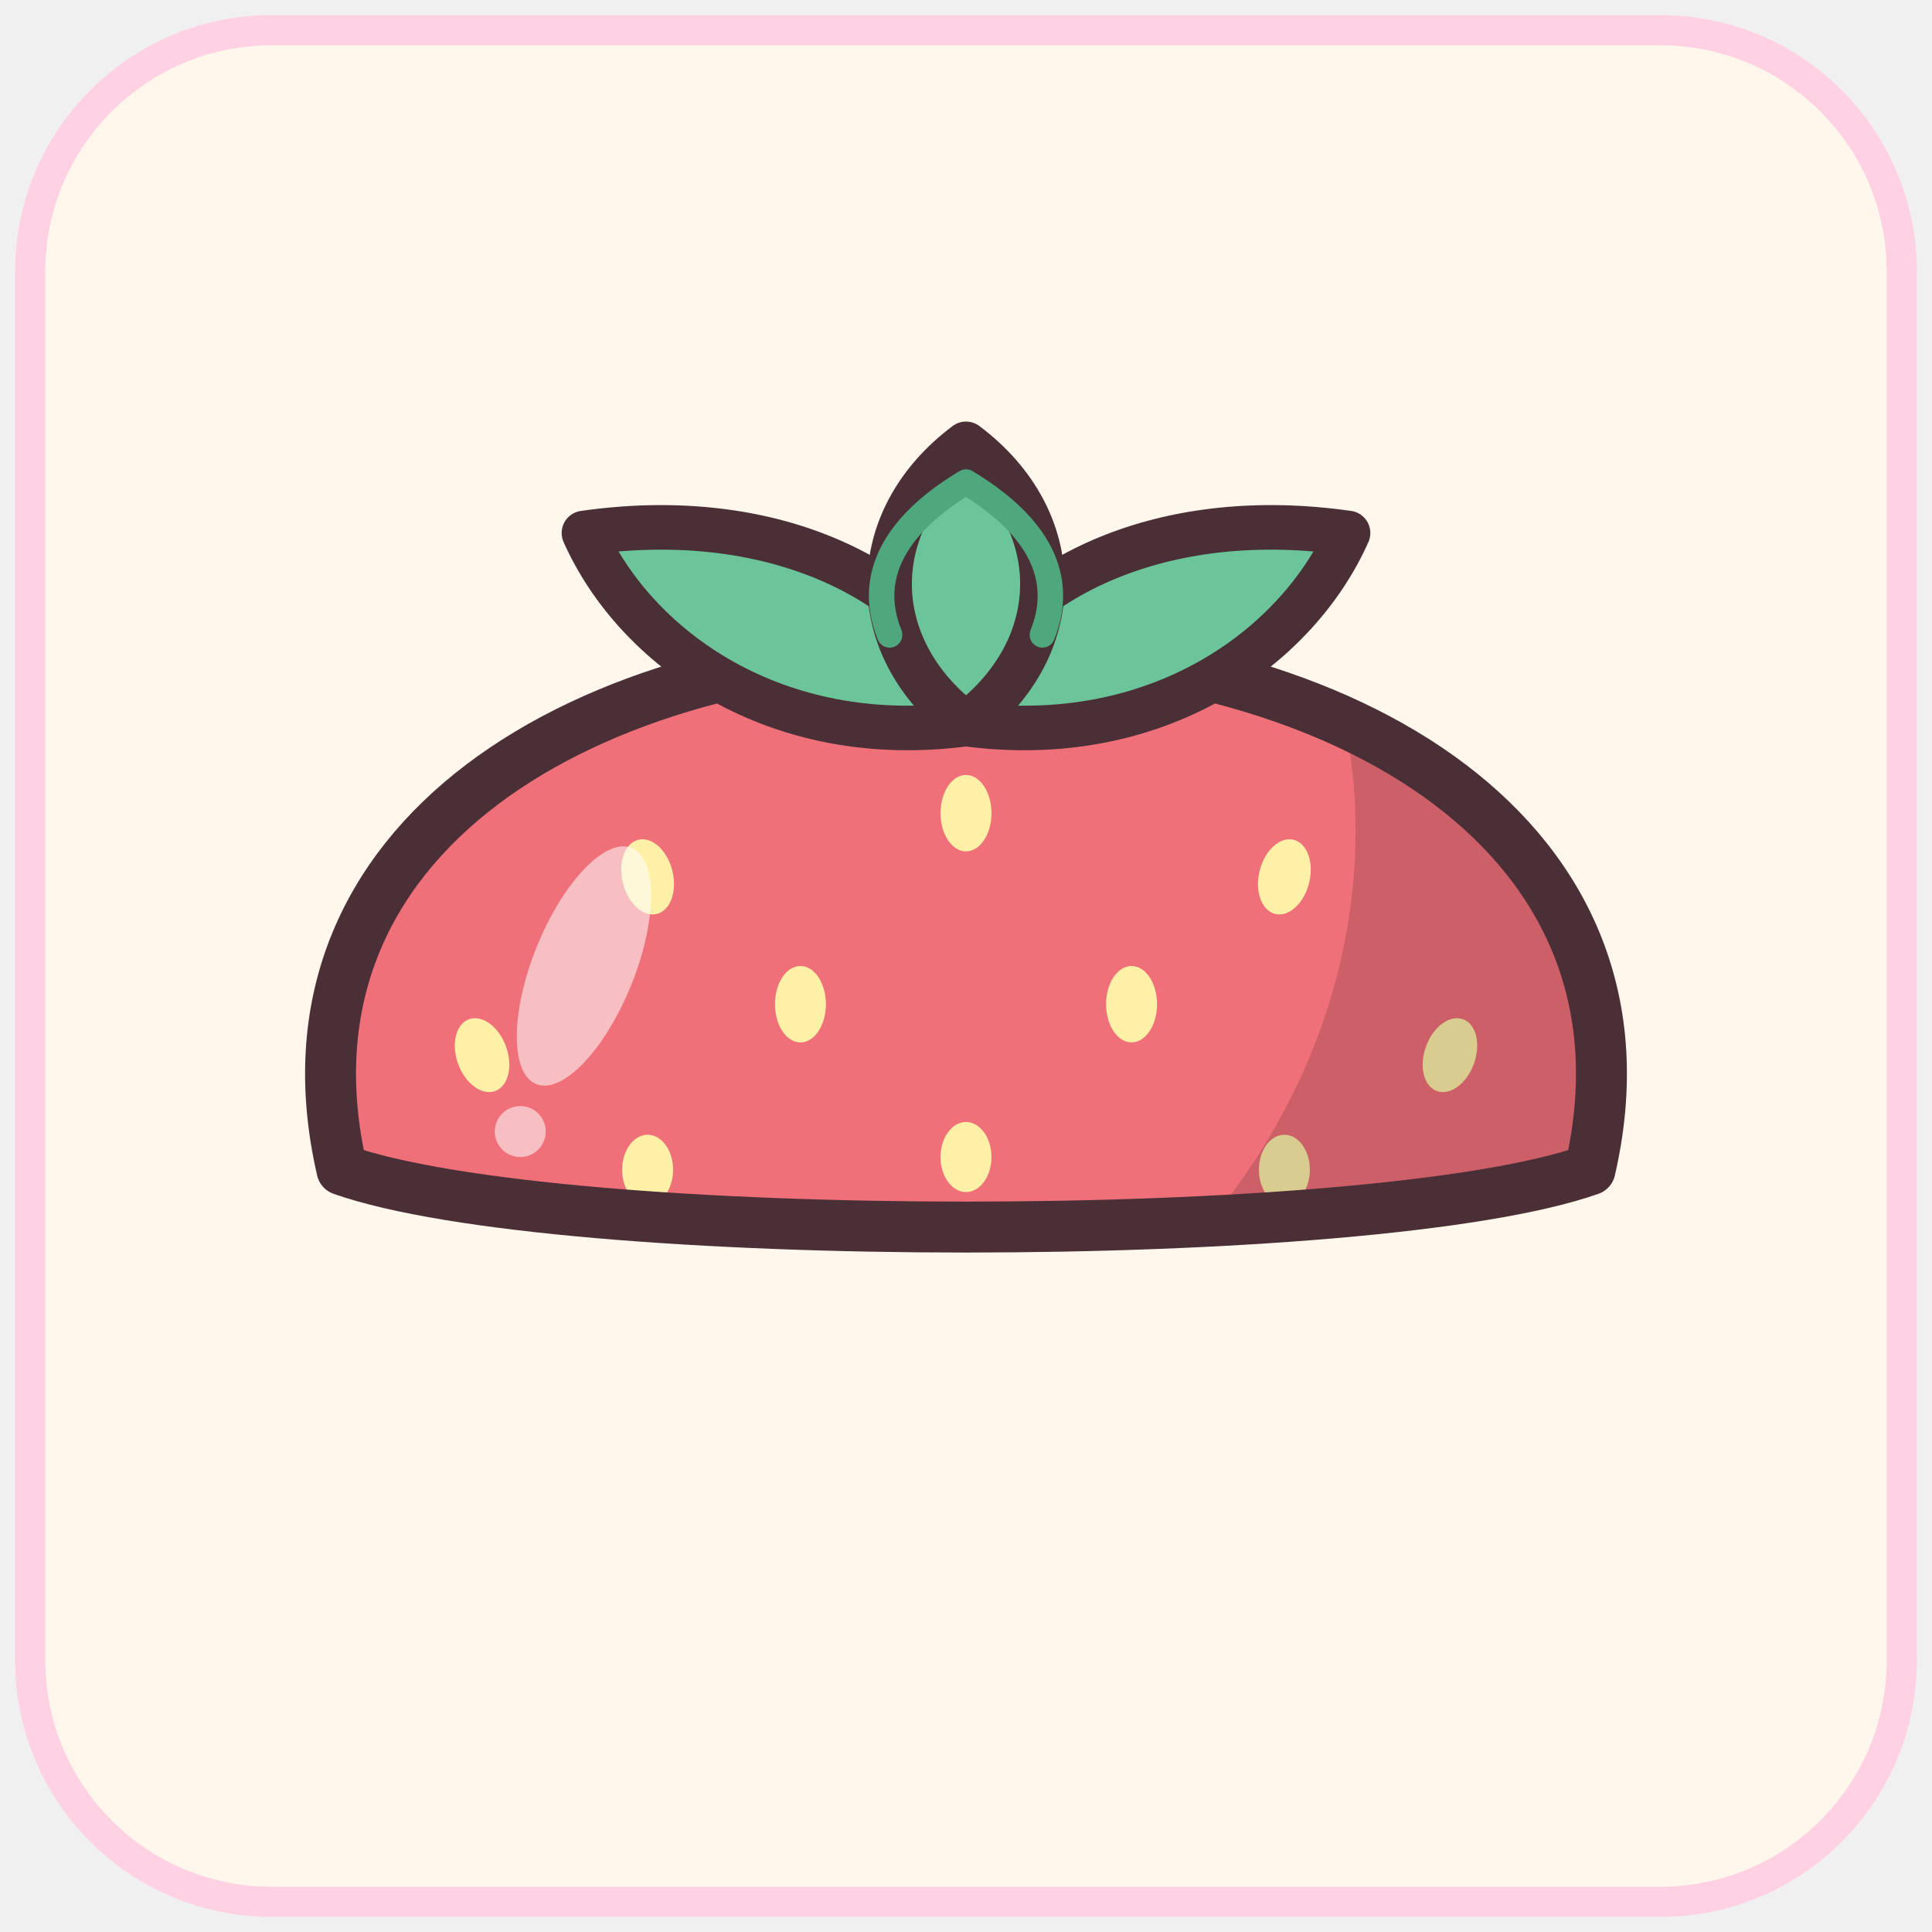
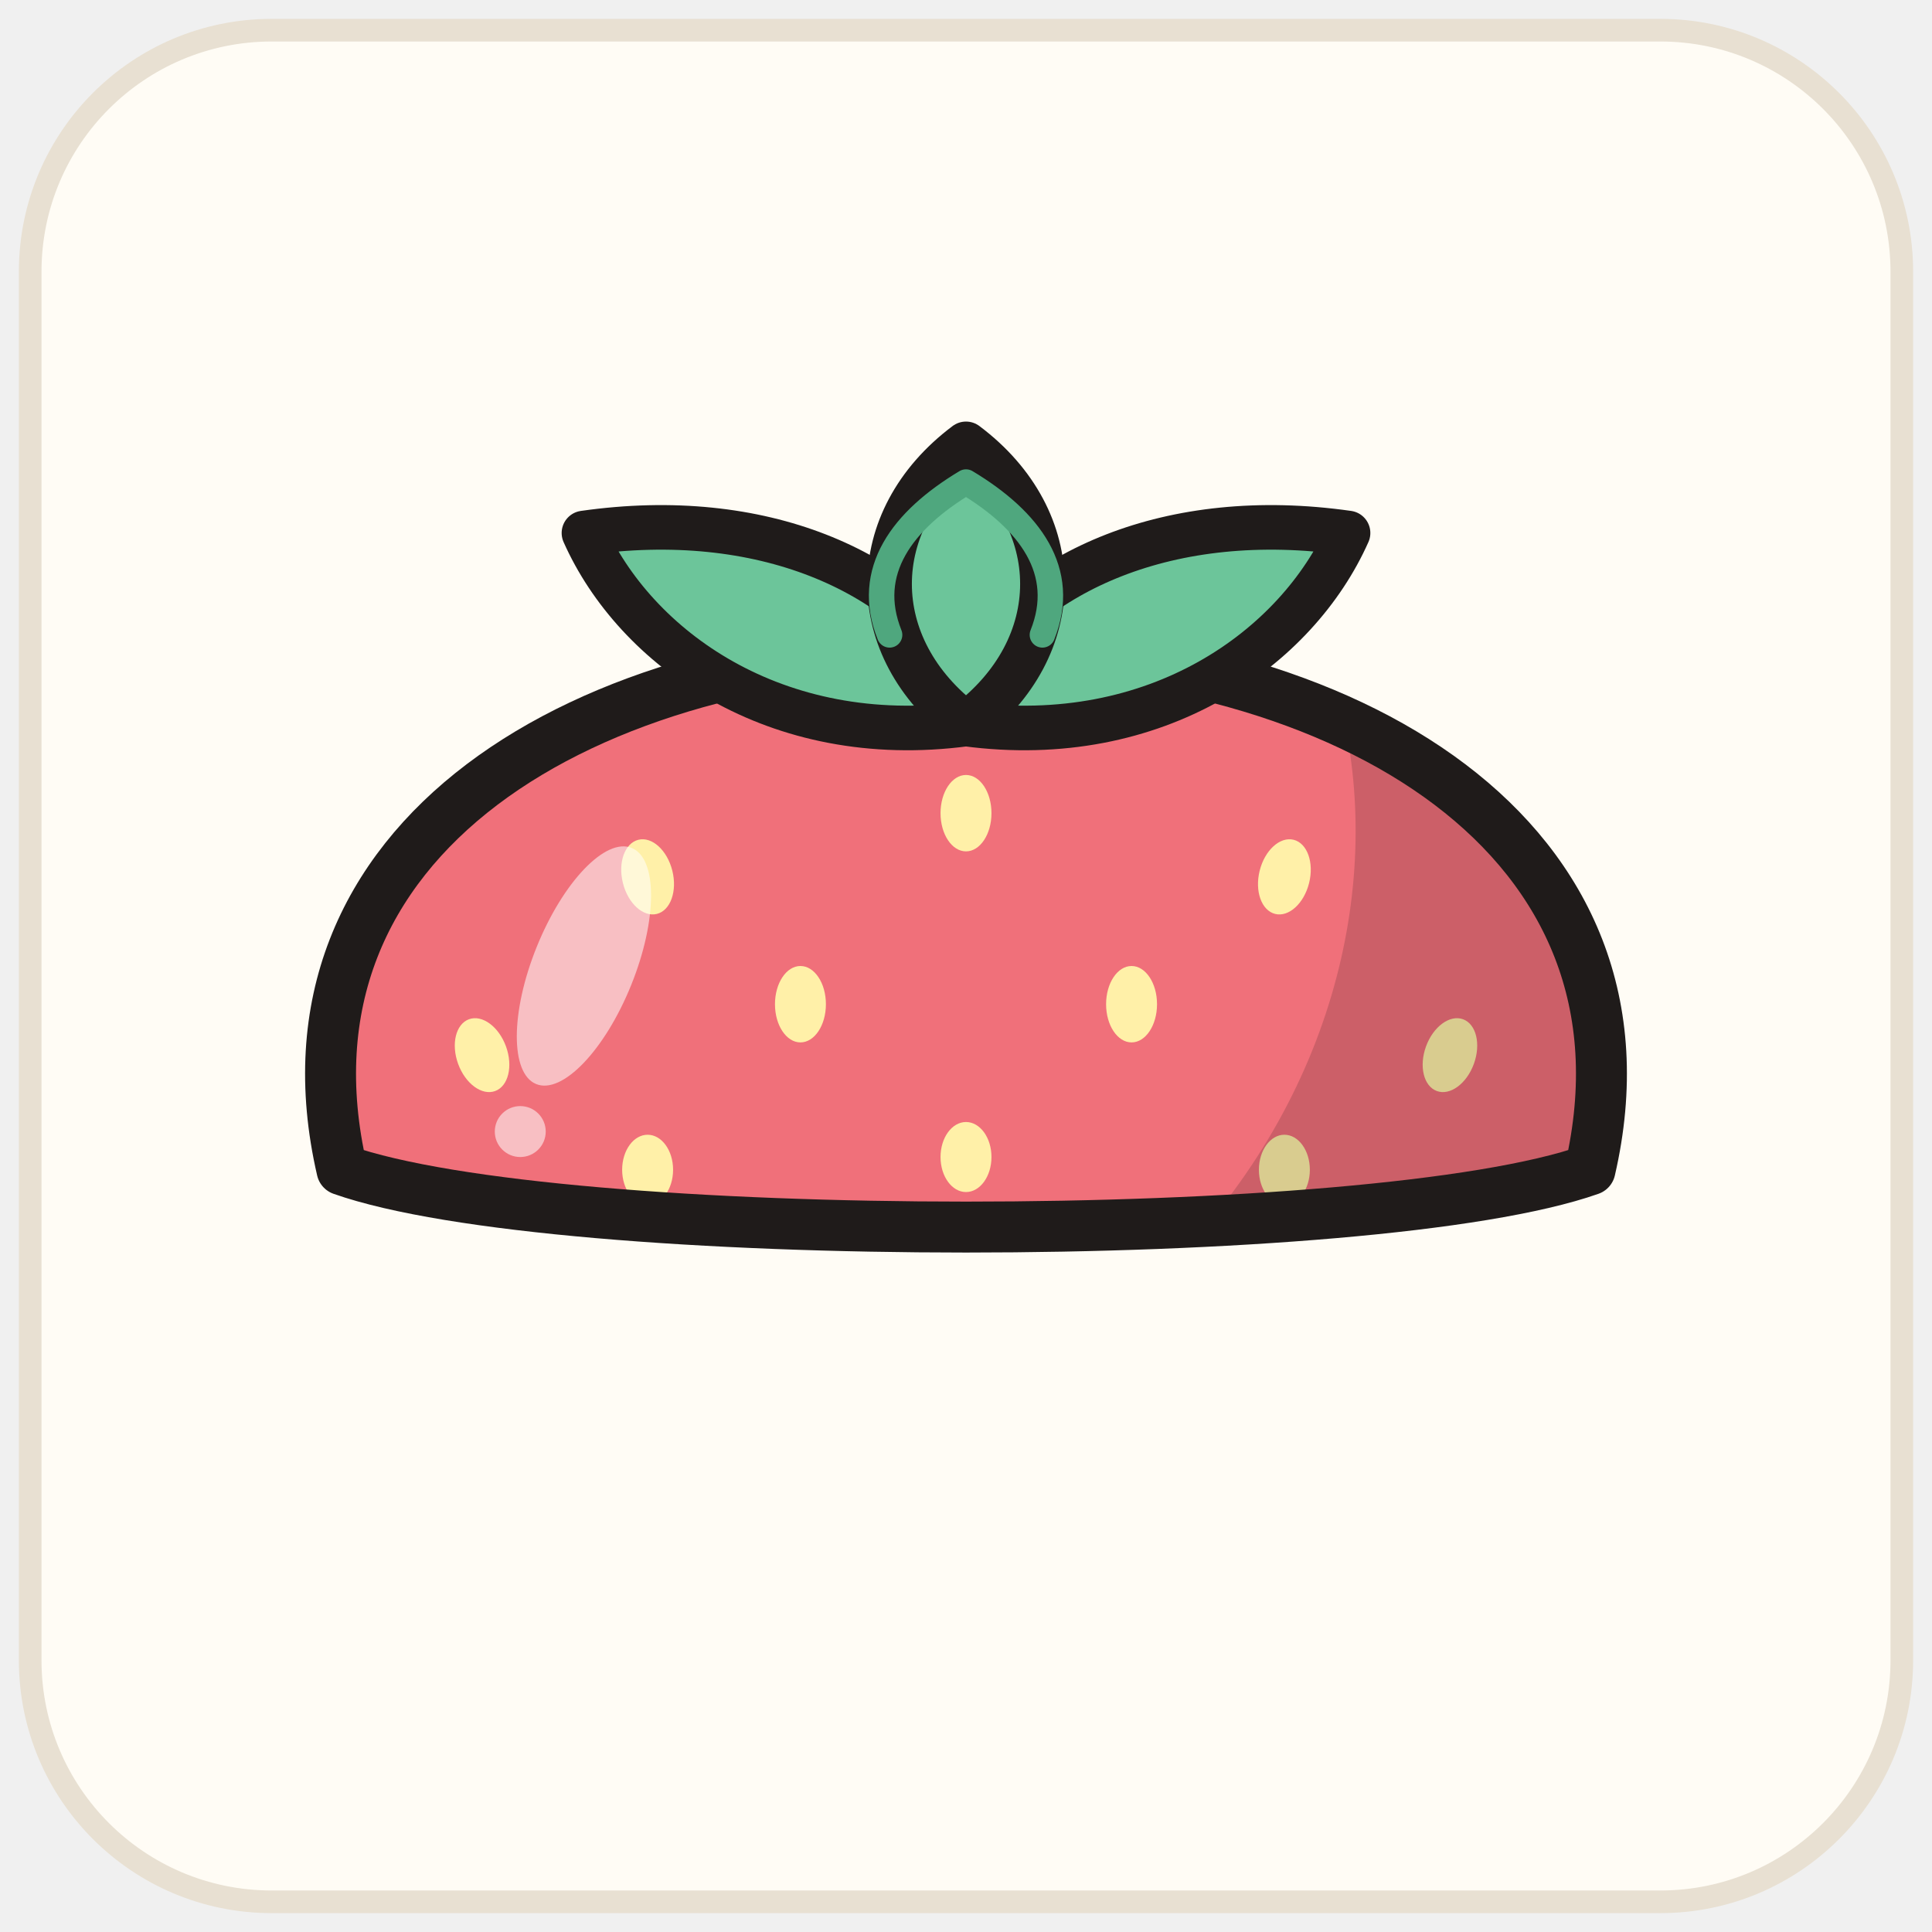
<svg xmlns="http://www.w3.org/2000/svg" viewBox="0 0 256 256" width="256" height="256">
-   <rect x="4" y="4" width="248" height="248" rx="32" fill="#FFF7EC" stroke="#FFD1E3" stroke-width="4" />
+   <rect x="4" y="4" width="248" height="248" rx="32" fill="#FFFCF5" stroke="#E8E0D2" stroke-width="3" />
  <svg x="20" y="20" width="216" height="216" viewBox="128 -38 256 256" preserveAspectRatio="xMidYMid meet" overflow="visible">
    <defs>
      <path id="fr-dome" d="M158 122 C146 70 196 40 256 40 C316 40 366 70 354 122 C320 134 192 134 158 122 Z" />
      <clipPath id="fr-clip">
        <use href="#fr-dome" />
      </clipPath>
    </defs>
    <g stroke-linejoin="round" stroke-linecap="round">
      <use href="#fr-dome" fill="#F0707A" />
      <g clip-path="url(#fr-clip)">
        <g fill="#FFF0A8">
          <ellipse cx="206" cy="76" rx="4" ry="6" transform="rotate(-14 206 76)" />
          <ellipse cx="256" cy="66" rx="4" ry="6" />
          <ellipse cx="306" cy="76" rx="4" ry="6" transform="rotate(14 306 76)" />
          <ellipse cx="180" cy="104" rx="4" ry="6" transform="rotate(-20 180 104)" />
          <ellipse cx="230" cy="96" rx="4" ry="6" />
          <ellipse cx="282" cy="96" rx="4" ry="6" />
          <ellipse cx="332" cy="104" rx="4" ry="6" transform="rotate(20 332 104)" />
          <ellipse cx="206" cy="122" rx="4" ry="5.5" />
          <ellipse cx="256" cy="120" rx="4" ry="5.5" />
          <ellipse cx="306" cy="122" rx="4" ry="5.5" />
        </g>
        <path fill="#000" fill-opacity="0.15" d="M312 40 C366 70 366 112 350 128 L296 128 C318 100 322 66 312 40 Z" />
      </g>
-       <use href="#fr-dome" fill="none" stroke="#4A3036" stroke-width="8" />
-       <g fill="#6CC59A" stroke="#4A3036" stroke-width="7">
+       <use href="#fr-dome" fill="none" stroke="#1F1B1A" stroke-width="8" />
+       <g fill="#6CC59A" stroke="#1F1B1A" stroke-width="7">
        <path d="M256 52 C226 56 204 40 196 22 C224 18 246 28 256 44 Z" />
        <path d="M256 52 C286 56 308 40 316 22 C288 18 266 28 256 44 Z" />
        <path d="M256 52 C240 40 240 20 256 8 C272 20 272 40 256 52 Z" />
      </g>
      <path fill="none" stroke="#4FA77E" stroke-width="4" d="M244 38 C240 28 246 20 256 14 M268 38 C272 28 266 20 256 14" />
      <ellipse fill="#FFFFFF" fill-opacity="0.55" cx="196" cy="90" rx="8" ry="20" transform="rotate(22 196 90)" />
      <circle fill="#FFFFFF" fill-opacity="0.55" cx="186" cy="116" r="4" />
    </g>
  </svg>
</svg>
